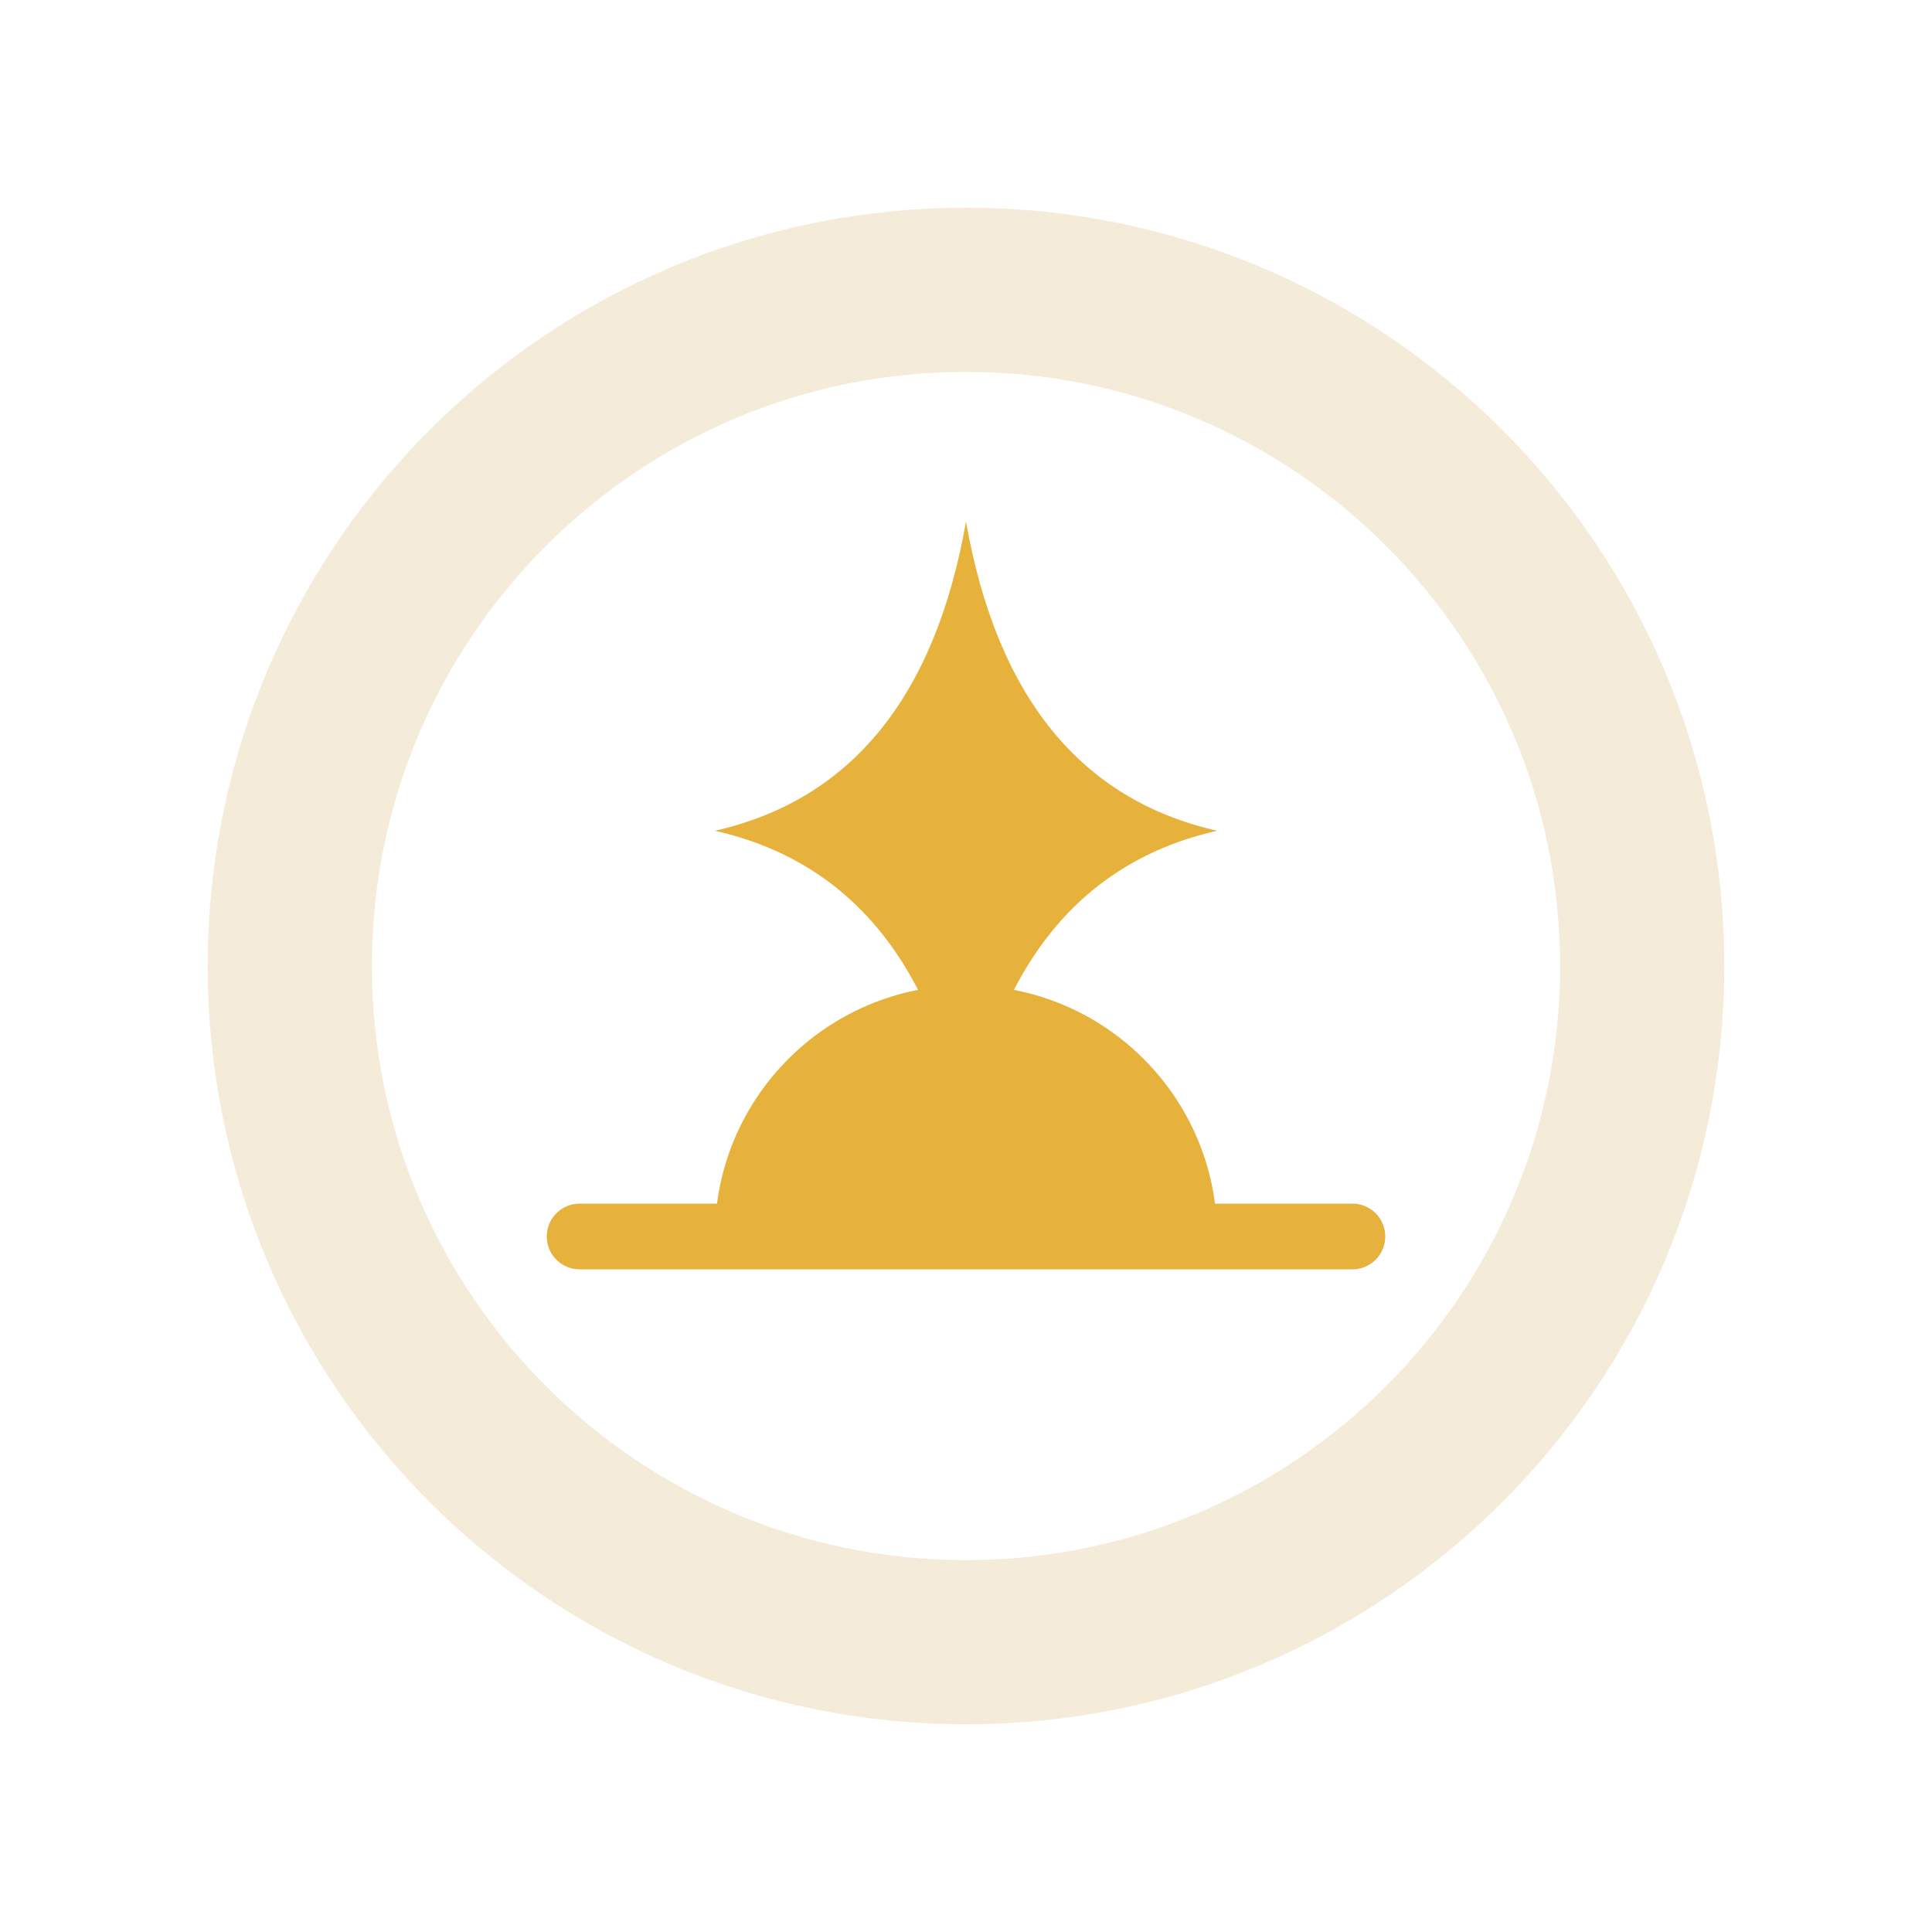
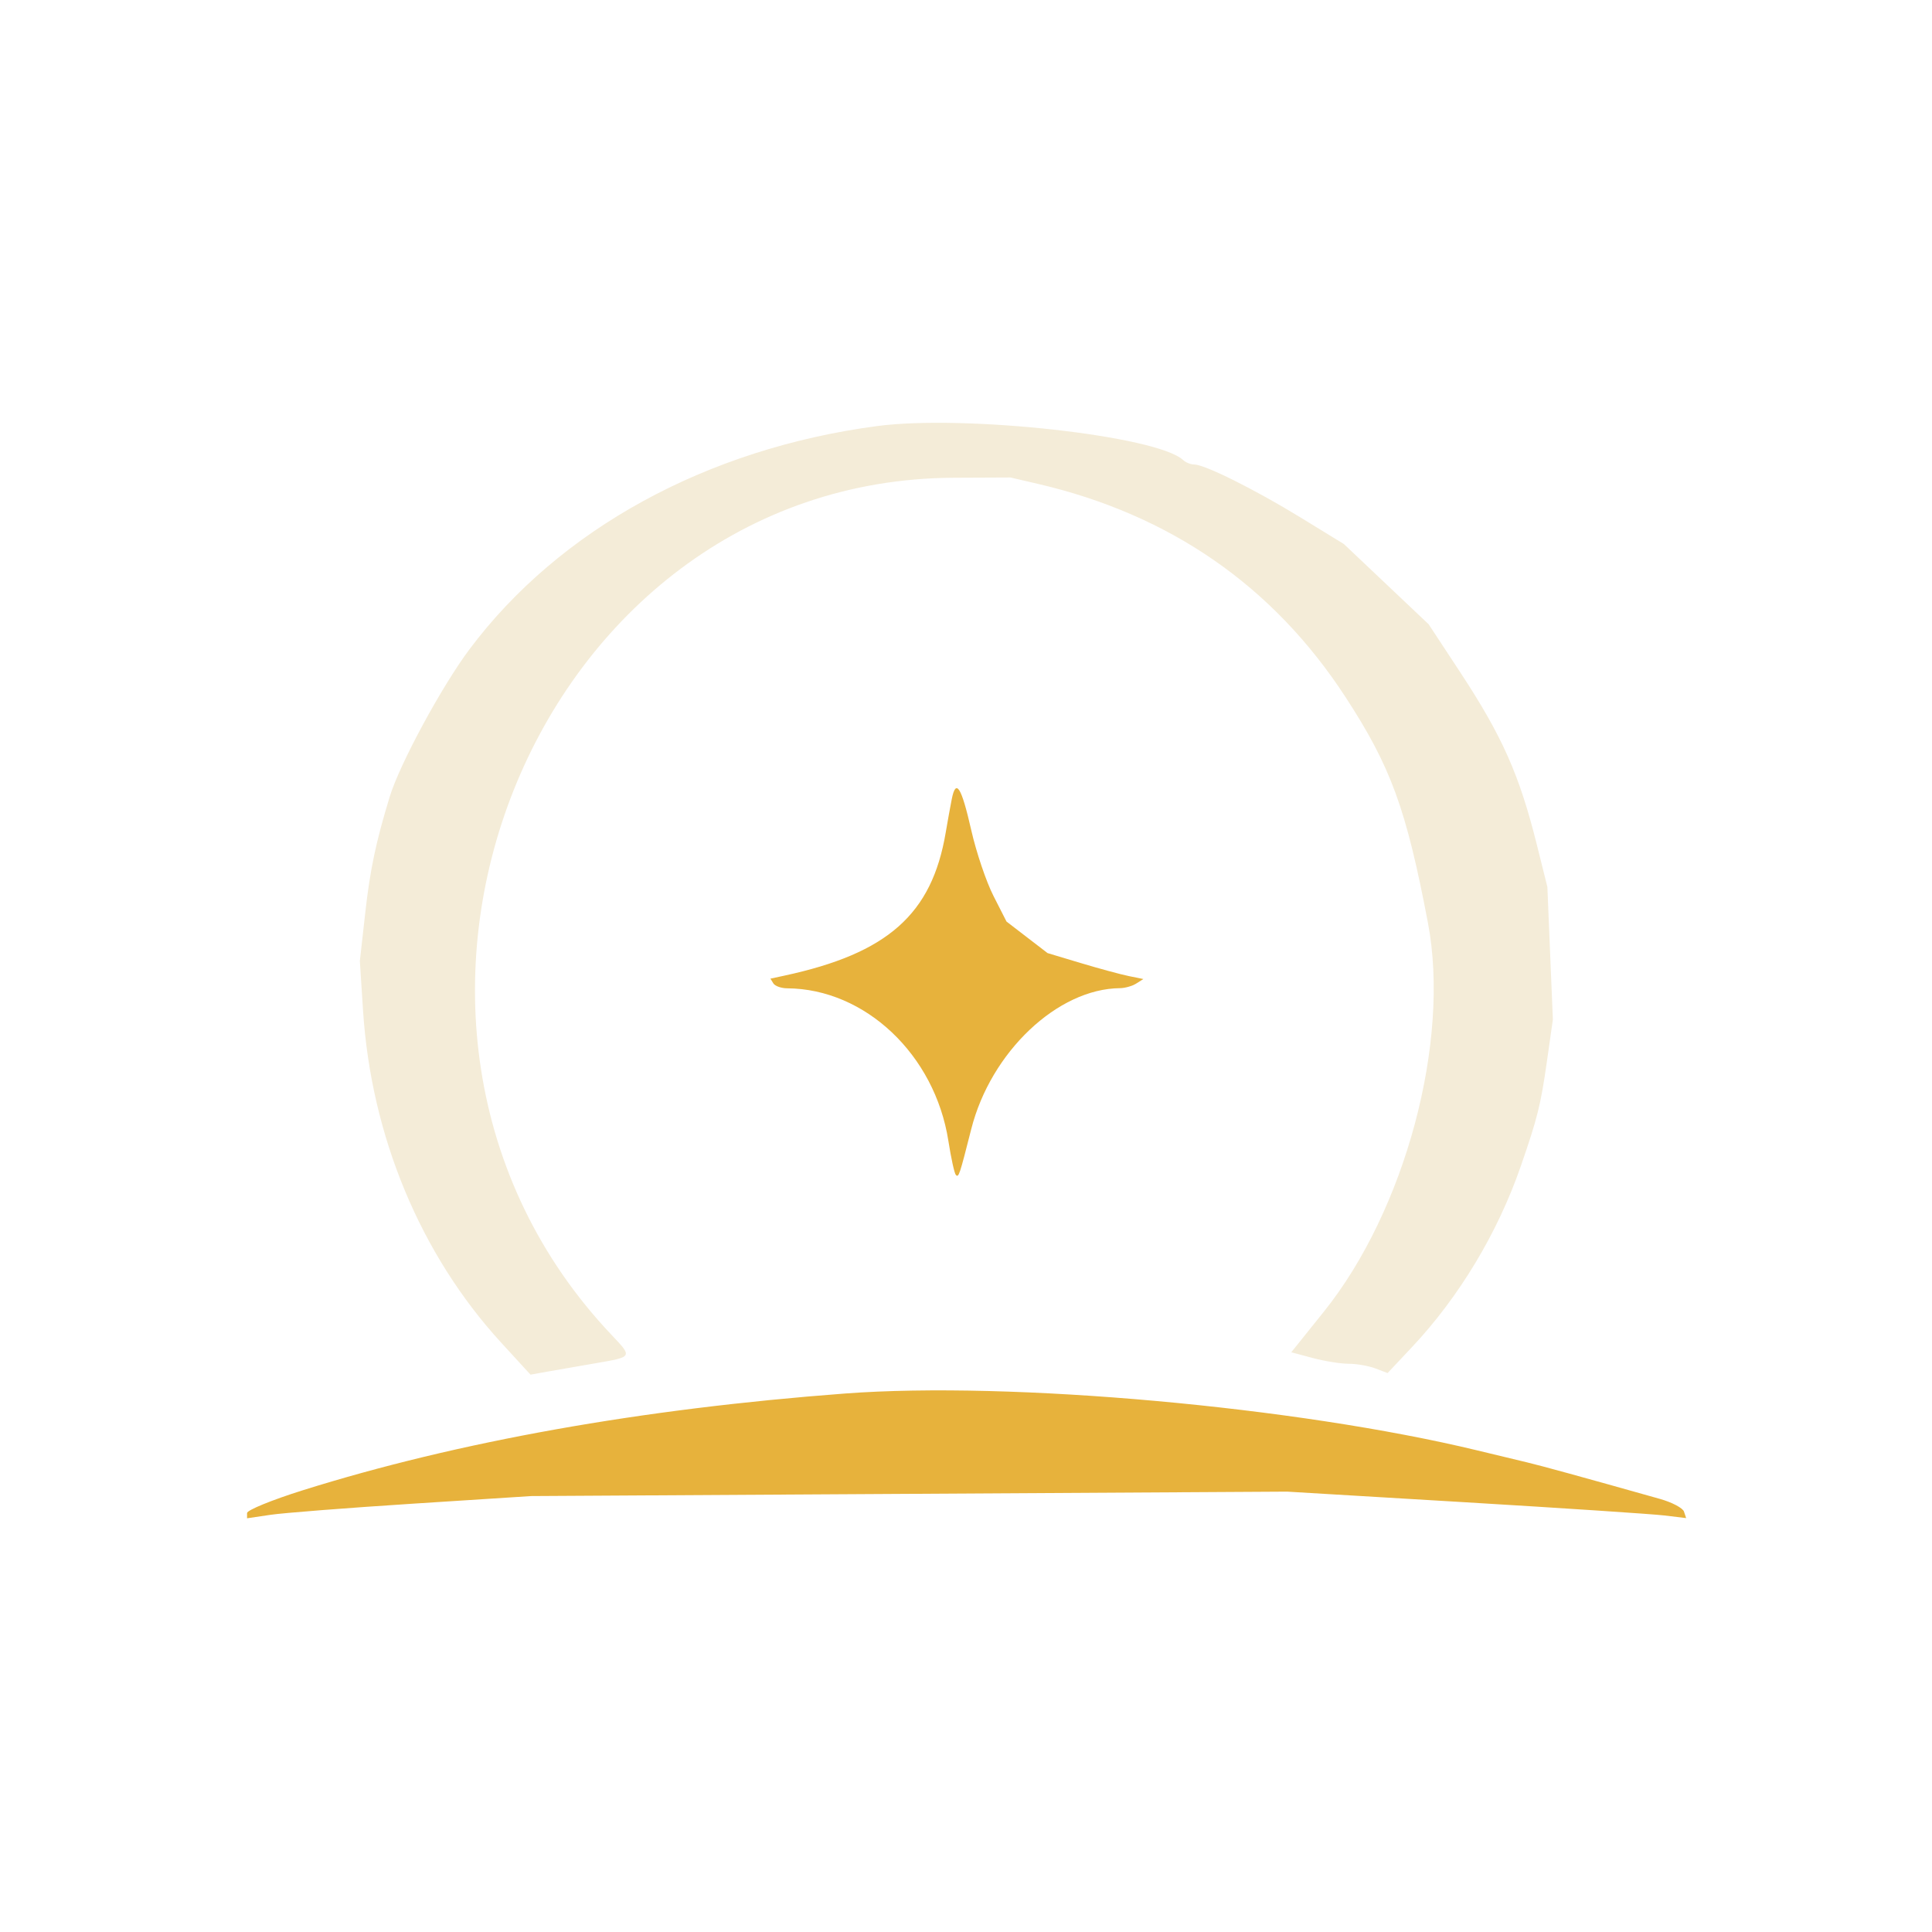
- <svg xmlns="http://www.w3.org/2000/svg" viewBox="0 0 100 100" width="100" height="100">
-   <circle cx="50" cy="50" r="35" fill="none" stroke="#F4ECD8" stroke-width="8.5" />
-   <path d="M50 27 Q52.4 40.6 63 43 Q52.4 45.4 50 59 Q47.6 45.4 37 43 Q47.6 40.6 50 27 Z" fill="#E7B23C" />
-   <clipPath id="h">
-     <rect x="26" y="40" width="48" height="24" />
-   </clipPath>
-   <circle cx="50" cy="64" r="13" fill="#E7B23C" clip-path="url(#h)" />
-   <line x1="30" y1="64" x2="70" y2="64" stroke="#E7B23C" stroke-width="3.4" stroke-linecap="round" />
+ <svg xmlns="http://www.w3.org/2000/svg" viewBox="1419 -31 391 391">
+   <path d="M 1596.500 55.229 C 1562.014 59.800, 1532.210 76.117, 1514.036 100.376 C 1508.392 107.909, 1499.894 123.613, 1497.868 130.253 C 1495.066 139.438, 1493.899 144.985, 1492.912 153.806 L 1491.827 163.500 1492.472 173.500 C 1494.109 198.905, 1504.082 222.887, 1520.428 240.726 L 1526.363 247.203 1529.931 246.565 C 1531.894 246.214, 1536.189 245.467, 1539.475 244.905 C 1547.069 243.607, 1547.035 243.665, 1542.832 239.232 C 1482.901 176.019, 1526.719 66.080, 1612 65.689 L 1623.500 65.637 1629 66.913 C 1655.795 73.132, 1676.639 87.566, 1691.289 110.048 C 1700.491 124.169, 1703.602 132.689, 1707.993 155.799 C 1712.544 179.747, 1703.398 213.922, 1686.953 234.418 L 1680.330 242.673 1684.679 243.837 C 1687.071 244.477, 1690.343 245, 1691.949 245 C 1693.556 245, 1695.984 245.424, 1697.345 245.941 L 1699.821 246.882 1704.703 241.691 C 1714.296 231.491, 1722.111 218.506, 1726.783 205 C 1730.158 195.244, 1730.806 192.650, 1732.050 183.917 L 1733.272 175.335 1732.716 161.917 L 1732.159 148.500 1730.040 140 C 1726.495 125.776, 1723.028 117.983, 1714.434 104.922 L 1708.133 95.343 1699.559 87.228 L 1690.986 79.112 1682.243 73.751 C 1673.005 68.085, 1662.802 63, 1660.673 63 C 1659.973 63, 1658.972 62.600, 1658.450 62.110 C 1653.205 57.196, 1614.277 52.873, 1596.500 55.229 " fill="#F4ECD8" />
+   <path d="M 1611.616 130.741 C 1611.315 132.259, 1610.764 135.300, 1610.392 137.500 C 1607.598 154.029, 1598.655 161.953, 1577.709 166.458 L 1574.918 167.059 1575.518 168.029 C 1575.848 168.563, 1577.104 169.007, 1578.309 169.015 C 1594.109 169.121, 1608.200 182.454, 1610.931 199.882 C 1611.481 203.393, 1612.161 206.495, 1612.442 206.776 C 1613.028 207.362, 1613.162 206.964, 1615.564 197.500 C 1619.526 181.886, 1633.040 169.091, 1645.680 168.985 C 1646.681 168.976, 1648.152 168.557, 1648.948 168.053 L 1650.396 167.137 1647.448 166.539 C 1645.827 166.209, 1641.464 165.028, 1637.754 163.913 L 1631.007 161.887 1626.851 158.694 L 1622.696 155.500 1620.046 150.291 C 1618.588 147.427, 1616.572 141.454, 1615.566 137.019 C 1613.571 128.232, 1612.463 126.470, 1611.616 130.741 M 1590 251.022 C 1548.792 254.122, 1511.688 260.746, 1480.250 270.612 C 1474.063 272.554, 1469 274.622, 1469 275.207 L 1469 276.272 1473.750 275.569 C 1476.362 275.182, 1489.300 274.170, 1502.500 273.320 L 1526.500 271.775 1603 271.326 L 1679.500 270.878 1715.500 273.027 C 1735.300 274.210, 1753.468 275.415, 1755.872 275.705 L 1760.244 276.233 1759.805 274.915 C 1759.563 274.190, 1757.371 273.034, 1754.933 272.348 C 1738.918 267.836, 1731.058 265.676, 1728 264.945 C 1726.075 264.486, 1721.575 263.403, 1718 262.540 C 1681.416 253.707, 1623.536 248.498, 1590 251.022" fill="#E7B23C" />
</svg>
